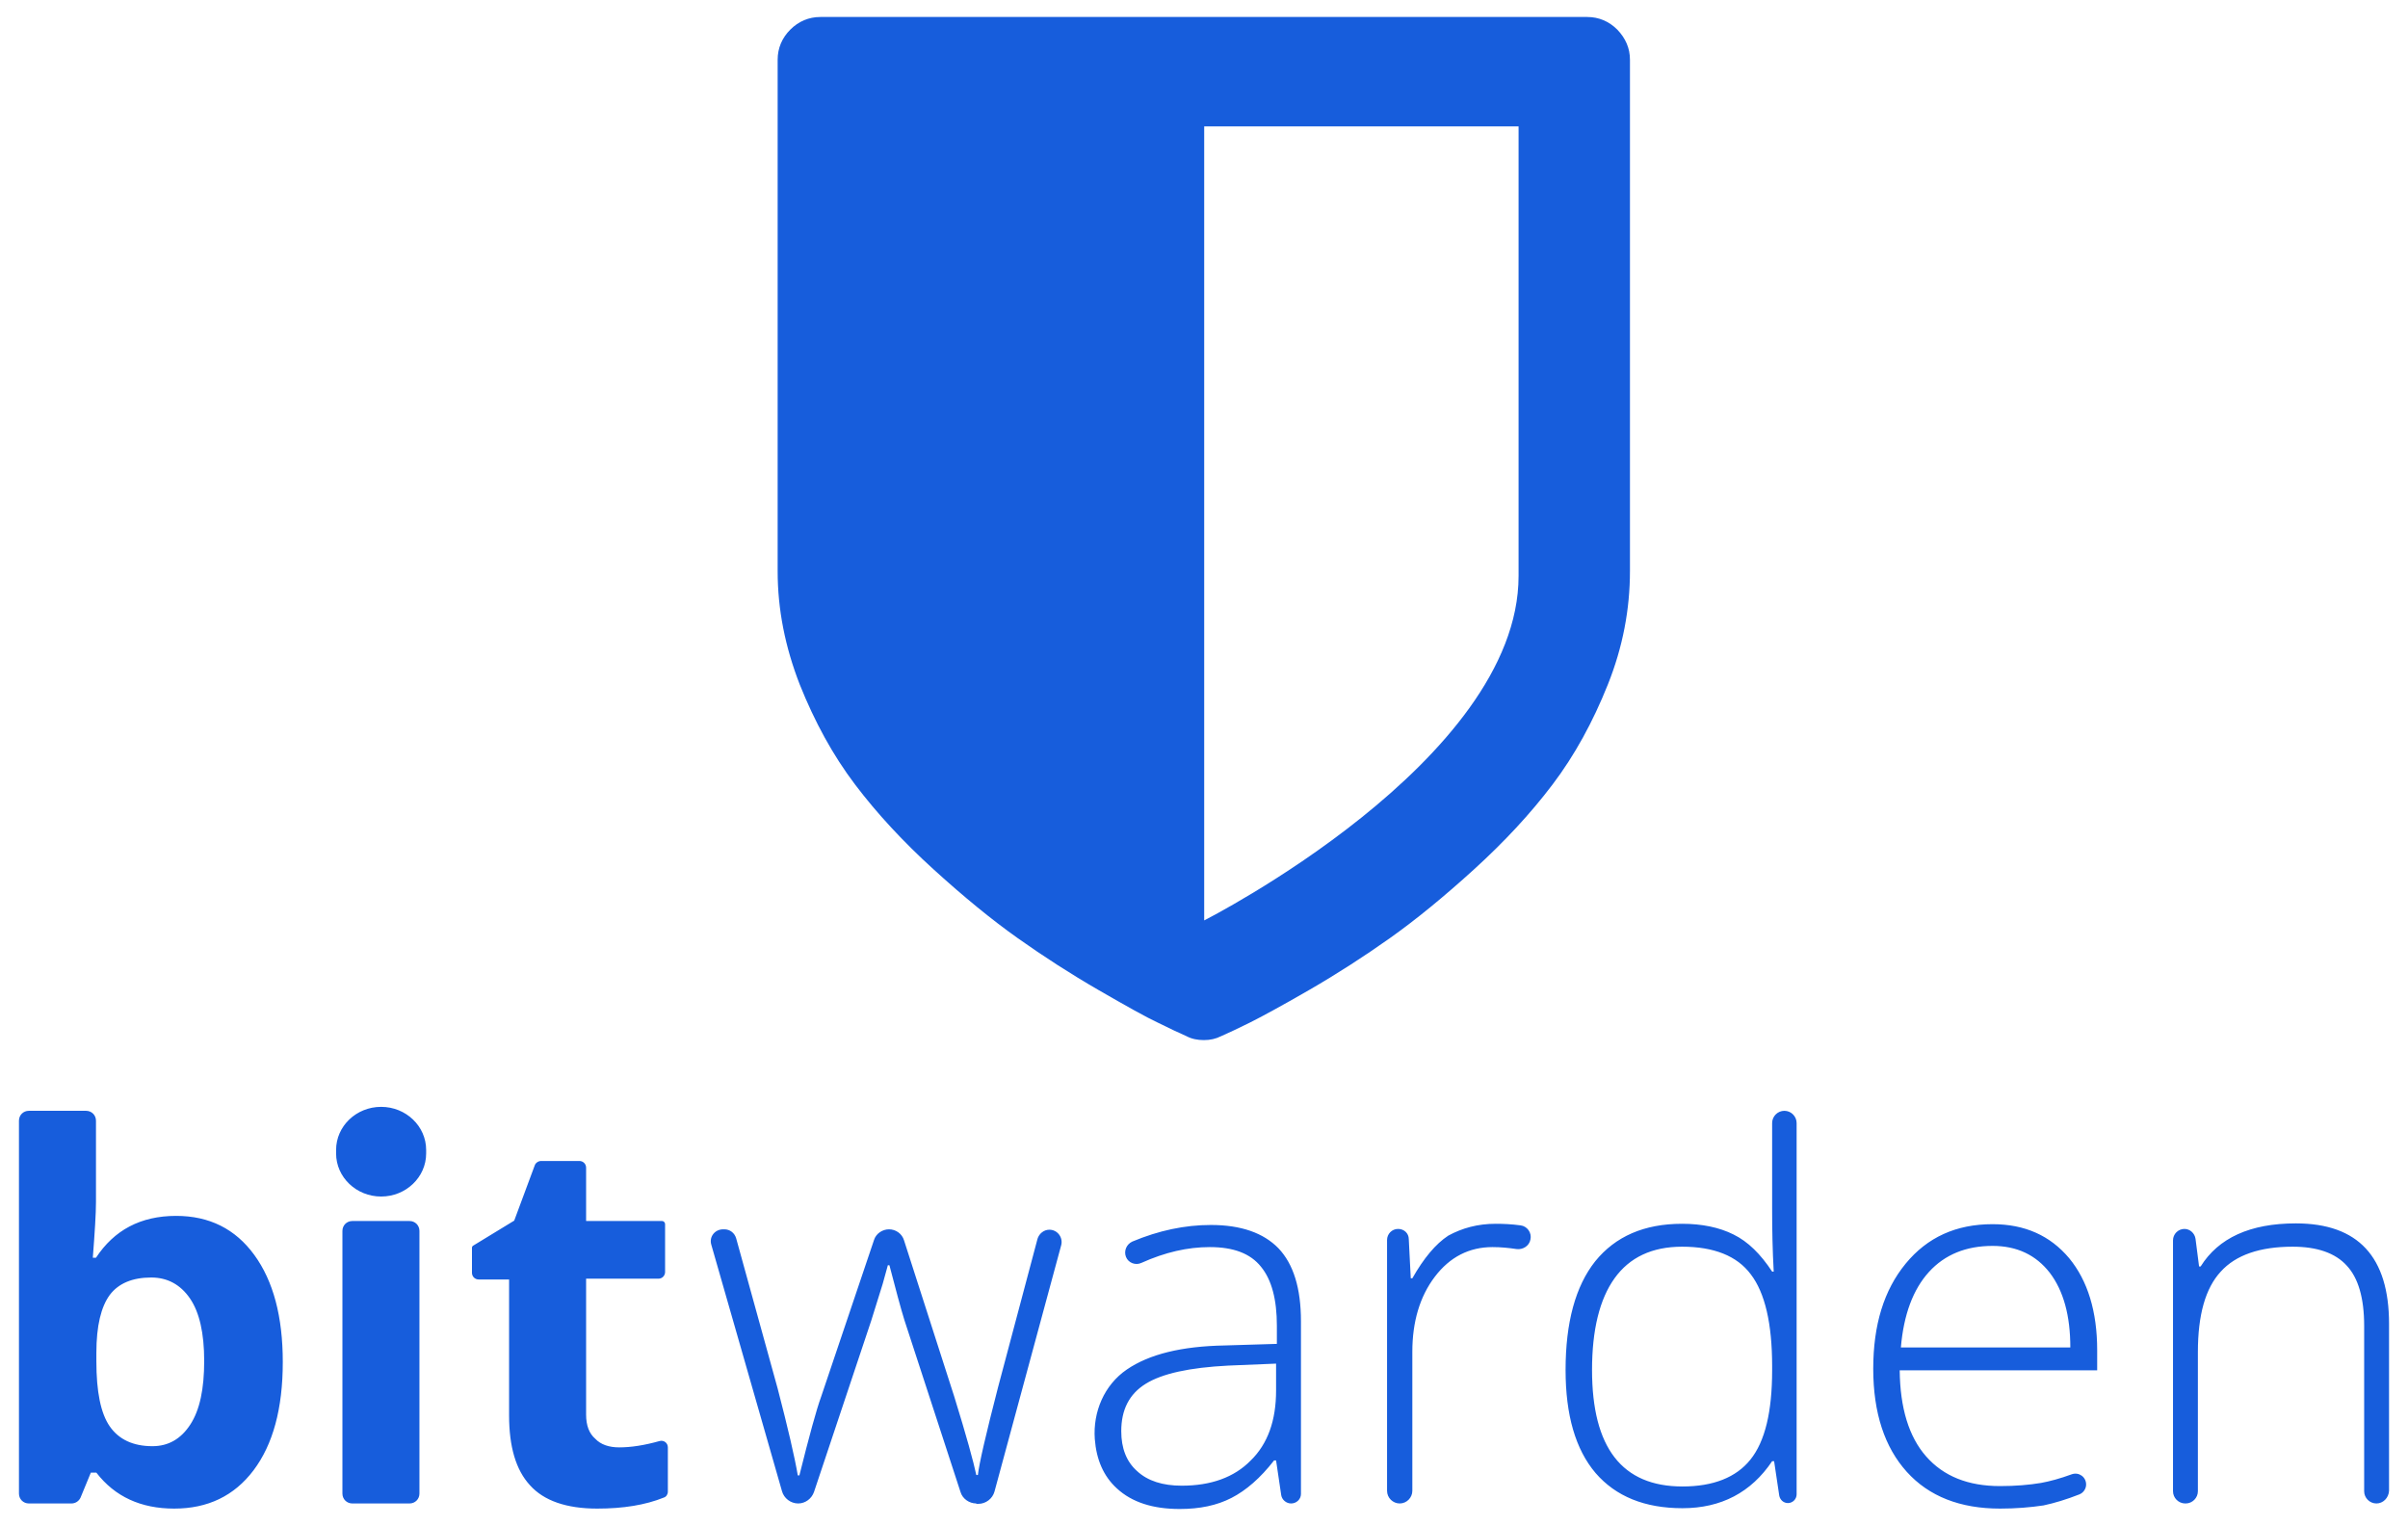
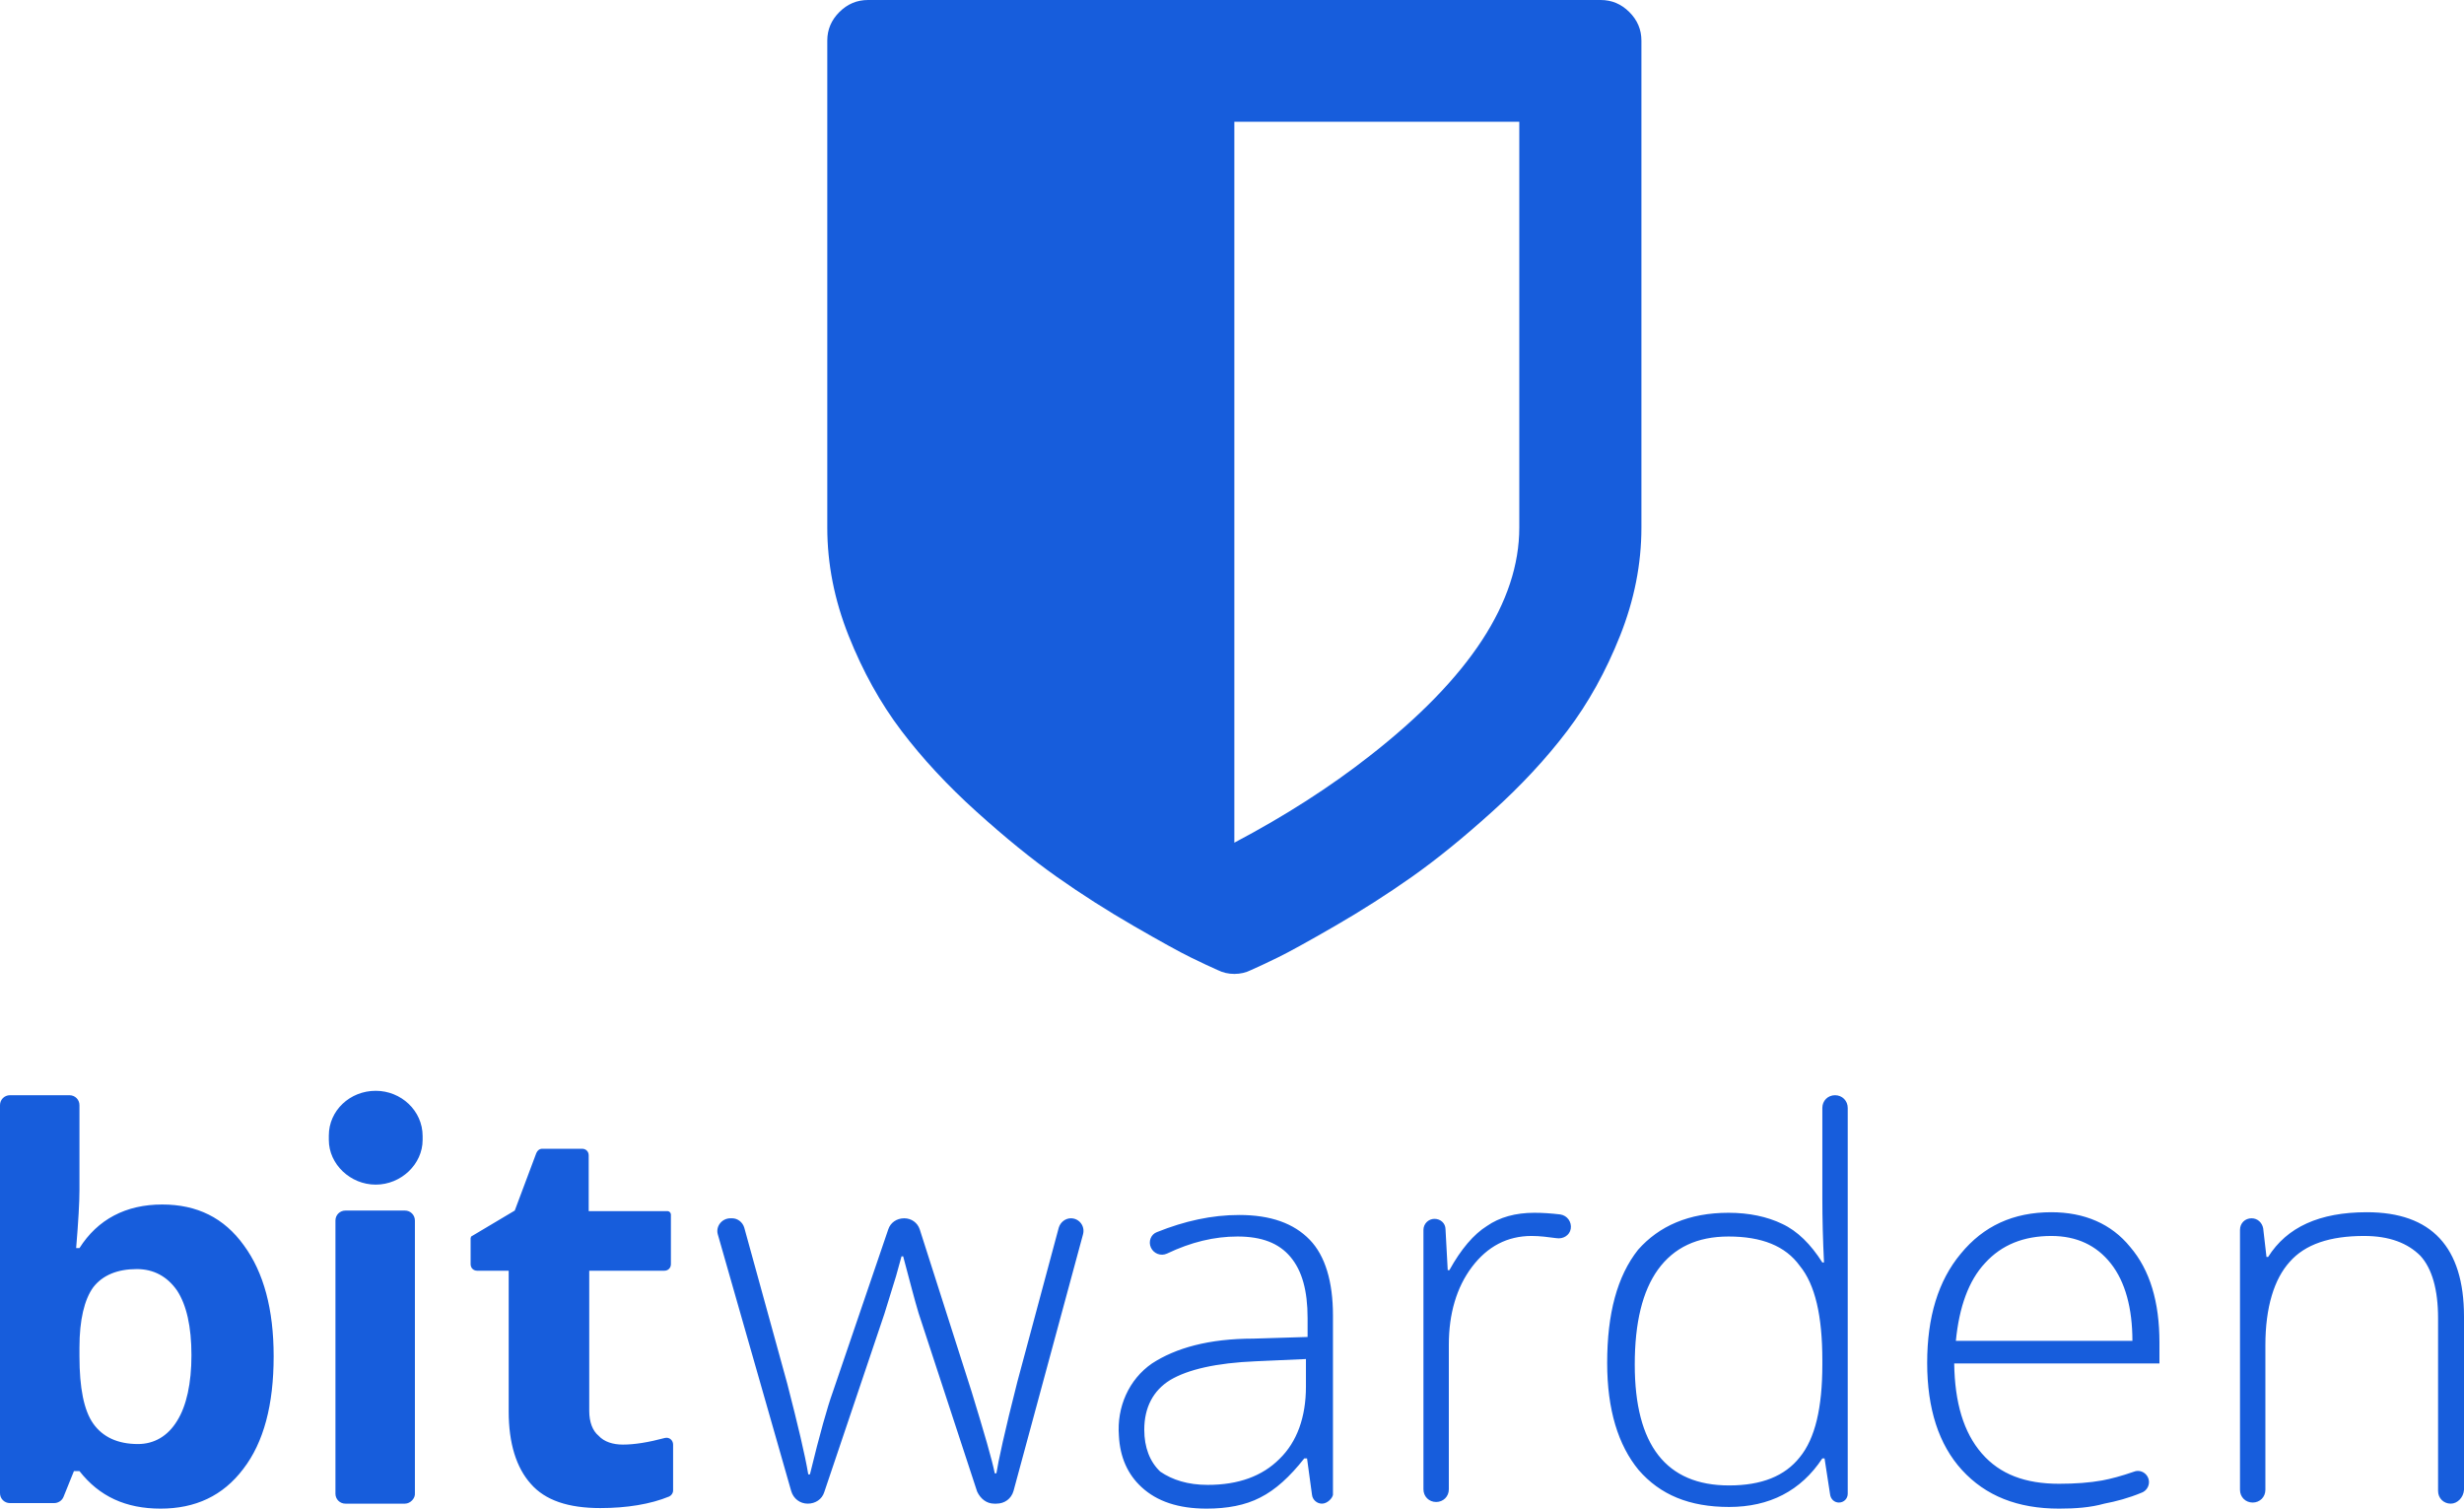
- <svg xmlns="http://www.w3.org/2000/svg" version="1.1" id="Layer_1" x="0px" y="0px" viewBox="0 0 609.7 386.2" style="enable-background:new 0 0 609.7 386.2;" xml:space="preserve">
-   <style type="text/css">
- 	.st0{fill:#175DDC;}
- </style>
-   <path class="st0" d="M44.6,307.8c8.4,0,15,3.3,19.8,9.9c4.8,6.6,7.2,15.6,7.2,27.1c0,11.8-2.5,20.9-7.4,27.4  c-4.9,6.5-11.6,9.7-20.1,9.7c-8.4,0-15-3-19.7-9.1H23l-2.6,6.3c-0.4,0.9-1.3,1.5-2.3,1.5H7.3c-1.4,0-2.5-1.1-2.5-2.5v-94.4  c0-1.4,1.1-2.5,2.5-2.5h14.5c1.4,0,2.5,1.1,2.5,2.5v20.6c0,2.9-0.3,7.6-0.8,14.1h0.8C28.9,311.4,35.6,307.8,44.6,307.8z M38.3,323.4  c-4.8,0-8.3,1.5-10.5,4.4c-2.2,3-3.4,7.8-3.4,14.7v2.1c0,7.7,1.1,13.2,3.4,16.5c2.3,3.3,5.9,5,10.8,5c4,0,7.2-1.8,9.6-5.5  c2.4-3.7,3.5-9,3.5-16.1c0-7-1.2-12.3-3.6-15.8C45.7,325.2,42.4,323.4,38.3,323.4z M103.7,380.6H89.2c-1.4,0-2.5-1.1-2.5-2.5v-66.5  c0-1.4,1.1-2.5,2.5-2.5h14.5c1.4,0,2.5,1.1,2.5,2.5v66.5C106.2,379.5,105.1,380.6,103.7,380.6z M156.8,366.4c2.9,0,6.3-0.5,10.2-1.6  c1.1-0.3,2.1,0.5,2.1,1.6v11.2c0,0.7-0.4,1.3-1,1.5c-4.7,1.9-10.3,2.8-16.9,2.8c-7.8,0-13.5-2-17-5.9c-3.6-3.9-5.3-9.8-5.3-17.7  v-34.4h-7.7c-0.9,0-1.7-0.7-1.7-1.7v-6.4c0-0.1,0.1-0.3,0.2-0.4l10.5-6.4l5.2-14c0.2-0.6,0.9-1.1,1.6-1.1h9.7c0.9,0,1.7,0.7,1.7,1.7  v13.5h19.2c0.5,0,0.8,0.4,0.8,0.8v12.1c0,0.9-0.7,1.7-1.7,1.7h-18.3v34.4c0,2.8,0.8,4.8,2.3,6.1  C152.1,365.7,154.2,366.4,156.8,366.4z M247.2,380.6c-1.8,0-3.5-1.2-4-2.9l-14.2-43.5c-1-3.2-2.2-7.8-3.8-13.9h-0.4l-1.3,4.7  l-2.9,9.3l-14.5,43.4c-0.6,1.7-2.2,2.9-4,2.9l0,0c-1.9,0-3.6-1.3-4.1-3.1l-17.9-62.4c-0.6-2,0.9-3.9,3-3.9h0.3c1.4,0,2.6,0.9,3,2.3  l10.5,38c2.6,10,4.3,17.3,5.1,22h0.4c2.5-10,4.3-16.6,5.5-19.9l13.4-39.7c0.5-1.6,2.1-2.7,3.8-2.7l0,0c1.7,0,3.3,1.1,3.8,2.8  l12.7,39.5c3.1,10,4.9,16.6,5.6,19.9h0.4c0.3-2.8,2-10.2,5.1-22.2l10-37.6c0.4-1.3,1.6-2.3,3-2.3h0c2,0,3.5,1.9,3,3.9l-16.9,62.4  c-0.5,1.8-2.2,3.1-4.1,3.1H247.2z M326.9,380.6c-1.2,0-2.3-0.9-2.5-2.1l-1.3-8.8h-0.5c-3.5,4.5-7.1,7.6-10.8,9.5  c-3.7,1.9-8,2.8-13.1,2.8c-6.8,0-12.1-1.7-15.9-5.2c-3.4-3.1-5.2-7.3-5.6-12.5c-0.5-6.9,2.4-13.7,8.1-17.6  c5.7-3.9,13.9-5.9,24.8-6.1l13.2-0.4v-4.6c0-6.6-1.3-11.6-4-14.9c-2.7-3.4-7-5-13-5c-5.6,0-11.3,1.3-17.3,4c-1.5,0.7-3.3,0-3.9-1.5  l0,0c-0.6-1.5,0.1-3.2,1.6-3.9c6.7-2.8,13.3-4.2,19.9-4.2c7.6,0,13.3,2,17.1,5.9c3.8,4,5.7,10.1,5.7,18.5v43.7  C329.4,379.5,328.3,380.6,326.9,380.6L326.9,380.6z M299.2,376.1c7.4,0,13.3-2.1,17.5-6.4c4.3-4.2,6.4-10.1,6.4-17.7v-6.8l-12.1,0.5  c-9.8,0.5-16.7,2-20.9,4.6c-4.2,2.6-6.2,6.6-6.2,12c0,4.3,1.3,7.7,4,10.1C290.6,374.9,294.4,376.1,299.2,376.1z M378.7,309.8  c2,0,4.1,0.1,6.3,0.4c1.7,0.2,2.9,1.9,2.5,3.6v0c-0.3,1.6-1.9,2.6-3.5,2.4c-2-0.3-4-0.5-6.1-0.5c-5.9,0-10.8,2.5-14.6,7.5  c-3.8,5-5.7,11.4-5.7,19v35.2c0,1.7-1.4,3.2-3.2,3.2h0c-1.7,0-3.2-1.4-3.2-3.2v-63.5c0-1.5,1.2-2.8,2.8-2.8l0,0  c1.5,0,2.7,1.1,2.7,2.6l0.5,9.9h0.4c2.9-5.1,5.9-8.7,9.1-10.8C370.2,310.9,374.1,309.8,378.7,309.8z M425.9,309.8  c5,0,9.4,0.9,13,2.7c3.7,1.8,6.9,5,9.8,9.4h0.4c-0.3-5.4-0.4-10.6-0.4-15.8v-21.8c0-1.7,1.4-3.1,3.1-3.1l0,0c1.7,0,3.1,1.4,3.1,3.1  v94c0,1.2-1,2.2-2.2,2.2l0,0c-1.1,0-2-0.8-2.2-1.9l-1.3-8.7h-0.5c-5.3,7.9-12.9,11.9-22.7,11.9c-9.6,0-16.9-3-22-8.9  c-5.1-6-7.6-14.7-7.6-26.1c0-12,2.5-21.2,7.5-27.5C409,313,416.3,309.8,425.9,309.8z M425.9,315.6c-7.6,0-13.3,2.7-17.1,8  c-3.8,5.3-5.7,13.1-5.7,23.2c0,19.7,7.6,29.5,22.9,29.5c7.8,0,13.6-2.3,17.2-6.8c3.7-4.6,5.5-12.1,5.5-22.6v-1.1  c0-10.7-1.8-18.5-5.4-23.2C439.8,317.9,433.9,315.6,425.9,315.6z M506.4,381.9c-10.1,0-18-3.1-23.6-9.3c-5.6-6.2-8.5-14.9-8.5-26.1  c0-11.1,2.7-19.9,8.2-26.6c5.5-6.7,12.8-10,22-10c8.2,0,14.6,2.9,19.4,8.6c4.7,5.7,7.1,13.5,7.1,23.3v5.1h-50  c0.1,9.5,2.3,16.8,6.7,21.8c4.4,5,10.6,7.5,18.7,7.5c4,0,7.4-0.3,10.4-0.8c2.2-0.4,4.8-1.1,7.8-2.2c1.8-0.6,3.6,0.7,3.6,2.6l0,0  c0,1.1-0.7,2.1-1.7,2.5c-3.3,1.3-6.3,2.2-9.1,2.8C514,381.6,510.4,381.9,506.4,381.9z M504.5,315.4c-6.7,0-12.1,2.2-16.1,6.6  c-4,4.4-6.4,10.8-7.1,19.1h42.9c0-8-1.7-14.3-5.2-18.9C515.5,317.7,510.7,315.4,504.5,315.4z M601.7,380.6c-1.7,0-3.1-1.4-3.1-3.1  v-41.9c0-7-1.5-12.1-4.4-15.2c-2.9-3.2-7.5-4.8-13.7-4.8c-8.3,0-14.4,2.1-18.2,6.3c-3.9,4.2-5.8,11-5.8,20.4v35.2  c0,1.7-1.4,3.1-3.1,3.1h-0.1c-1.7,0-3.1-1.4-3.1-3.1V314c0-1.6,1.3-2.9,2.9-2.9l0,0c1.4,0,2.6,1.1,2.8,2.5l0.9,7h0.4  c4.5-7.2,12.5-10.9,24.1-10.9c15.8,0,23.6,8.5,23.6,25.4v42.3C604.8,379.2,603.4,380.6,601.7,380.6L601.7,380.6z M96.5,280.2  L96.5,280.2c-6.3,0-11.4,4.9-11.4,10.9v0.9c0,6,5.1,10.9,11.4,10.9h0c6.3,0,11.4-4.9,11.4-10.9v-0.9  C107.9,285.1,102.8,280.2,96.5,280.2z M409.5,7.5c-2.1-2.1-4.7-3.2-7.6-3.2H207.7c-2.9,0-5.5,1.1-7.6,3.2c-2.1,2.1-3.2,4.7-3.2,7.6  v129.5c0,9.7,1.9,19.2,5.6,28.7c3.8,9.5,8.4,17.9,14,25.3c5.6,7.4,12.2,14.5,19.9,21.5c7.7,7,14.8,12.8,21.3,17.4  c6.5,4.6,13.3,9,20.4,13.1c7.1,4.1,12.1,6.9,15.1,8.3c3,1.5,5.4,2.6,7.2,3.4c1.3,0.7,2.8,1,4.4,1c1.6,0,3-0.3,4.4-1  c1.8-0.8,4.2-1.9,7.2-3.4c3-1.5,8-4.2,15.1-8.3c7.1-4.1,13.9-8.5,20.4-13.1c6.5-4.6,13.6-10.4,21.3-17.4c7.7-7,14.3-14.1,19.9-21.5  c5.6-7.4,10.2-15.8,14-25.3c3.8-9.5,5.6-19.1,5.6-28.7V15.1C412.7,12.2,411.6,9.7,409.5,7.5z M384.5,145.8  c0,46.9-79.6,87.2-79.6,87.2v-201h79.6C384.5,32.1,384.5,98.9,384.5,145.8z" />
+ <svg xmlns="http://www.w3.org/2000/svg" width="245" height="150" viewBox="0 0 245 150" fill="none">
+   <path fill-rule="evenodd" clip-rule="evenodd" d="M16.128 119.762C19.585 119.762 22.273 121.079 24.248 123.823C26.223 126.512 27.21 130.189 27.21 134.853C27.21 139.683 26.223 143.415 24.193 146.049C22.163 148.738 19.42 150 15.964 150C12.508 150 9.875 148.793 7.9 146.268H7.351L6.309 148.848C6.144 149.232 5.76 149.451 5.376 149.451H0.987C0.439 149.451 0 149.012 0 148.463V109.884C0 109.335 0.439 108.896 0.987 108.896H6.912C7.461 108.896 7.9 109.335 7.9 109.884V118.335C7.9 119.542 7.79 121.463 7.571 124.097H7.9C9.71 121.243 12.508 119.762 16.128 119.762ZM13.605 126.183C11.685 126.183 10.204 126.786 9.271 127.994C8.393 129.201 7.9 131.231 7.9 133.975V134.853C7.9 137.982 8.339 140.232 9.271 141.549C10.204 142.866 11.685 143.579 13.715 143.579C15.306 143.579 16.677 142.811 17.61 141.274C18.542 139.793 19.036 137.542 19.036 134.744C19.036 131.89 18.542 129.75 17.61 128.323C16.622 126.896 15.251 126.183 13.605 126.183ZM40.267 149.506H34.342C33.793 149.506 33.354 149.067 33.354 148.518V121.353C33.354 120.804 33.793 120.365 34.342 120.365H40.267C40.815 120.365 41.254 120.804 41.254 121.353V148.463C41.309 148.957 40.815 149.506 40.267 149.506ZM61.936 143.634C63.088 143.634 64.459 143.415 66.105 142.976C66.544 142.866 66.928 143.195 66.928 143.634V148.189C66.928 148.463 66.763 148.683 66.544 148.793C64.679 149.561 62.32 149.945 59.687 149.945C56.505 149.945 54.201 149.177 52.774 147.53C51.348 145.939 50.58 143.524 50.58 140.341V126.347H47.453C47.069 126.347 46.795 126.073 46.795 125.689V123.109C46.795 123.054 46.849 123 46.849 122.945L51.183 120.365L53.323 114.658C53.433 114.384 53.652 114.219 53.926 114.219H57.876C58.26 114.219 58.535 114.493 58.535 114.878V120.42H66.379C66.544 120.42 66.709 120.585 66.709 120.75V125.689C66.709 126.073 66.434 126.347 66.05 126.347H58.589V140.286C58.589 141.384 58.919 142.262 59.522 142.756C60.071 143.36 60.948 143.634 61.936 143.634ZM98.856 149.506C98.088 149.506 97.484 149.012 97.155 148.299L91.34 130.573C90.956 129.311 90.462 127.39 89.804 124.92H89.639L89.091 126.896L87.939 130.628L81.959 148.354C81.74 149.067 81.082 149.506 80.314 149.506C79.546 149.506 78.887 149.012 78.668 148.244L71.371 122.725C71.152 121.957 71.755 121.134 72.633 121.134H72.798C73.346 121.134 73.84 121.518 74.005 122.067L78.284 137.597C79.326 141.658 80.039 144.622 80.368 146.598H80.533C81.52 142.536 82.288 139.847 82.782 138.475L88.323 122.231C88.542 121.573 89.146 121.134 89.914 121.134C90.627 121.134 91.23 121.573 91.45 122.231L96.607 138.366C97.868 142.482 98.636 145.116 98.911 146.488H99.075C99.24 145.39 99.898 142.317 101.16 137.378L105.274 122.067C105.439 121.518 105.933 121.134 106.481 121.134C107.304 121.134 107.908 121.902 107.688 122.725L100.776 148.244C100.556 149.012 99.898 149.506 99.075 149.506H98.856ZM131.442 149.506C130.948 149.506 130.509 149.122 130.455 148.628L129.961 145.006H129.687C128.26 146.817 126.834 148.134 125.298 148.902C123.817 149.671 122.006 150 119.976 150C117.179 150 115.039 149.287 113.503 147.86C112.132 146.598 111.364 144.896 111.254 142.756C111.034 139.902 112.241 137.158 114.545 135.567C116.904 134.03 120.196 133.097 124.639 133.097L130.016 132.933V131.067C130.016 128.323 129.467 126.347 128.315 124.975C127.163 123.603 125.462 122.945 123.049 122.945C120.745 122.945 118.44 123.494 116.027 124.646C115.423 124.92 114.71 124.646 114.436 124.042C114.161 123.439 114.436 122.725 115.039 122.506C117.782 121.408 120.47 120.804 123.213 120.804C126.34 120.804 128.644 121.628 130.235 123.274C131.771 124.865 132.539 127.445 132.539 130.792V148.628C132.484 148.957 131.991 149.506 131.442 149.506ZM120.086 147.64C123.158 147.64 125.517 146.762 127.218 145.061C128.973 143.36 129.851 140.89 129.851 137.872V135.128L124.914 135.347C120.909 135.512 118.111 136.171 116.356 137.213C114.655 138.256 113.777 139.957 113.777 142.152C113.777 143.908 114.326 145.335 115.368 146.323C116.575 147.146 118.111 147.64 120.086 147.64ZM152.563 120.585C153.386 120.585 154.208 120.64 155.141 120.75C155.854 120.859 156.293 121.518 156.183 122.176C156.074 122.835 155.415 123.219 154.757 123.109C153.934 123 153.111 122.89 152.288 122.89C149.875 122.89 147.9 123.933 146.364 125.963C144.828 127.994 144.06 130.628 144.06 133.701V148.079C144.06 148.793 143.511 149.341 142.798 149.341C142.085 149.341 141.536 148.793 141.536 148.079V122.286C141.536 121.683 142.03 121.189 142.633 121.189C143.237 121.189 143.73 121.628 143.73 122.231L143.95 126.292H144.114C145.266 124.207 146.528 122.725 147.845 121.902C149.107 121.024 150.697 120.585 152.563 120.585ZM171.873 120.585C173.903 120.585 175.713 120.969 177.194 121.683C178.73 122.396 180.047 123.713 181.199 125.524H181.364C181.254 123.274 181.199 121.189 181.199 119.103V110.158C181.199 109.445 181.748 108.896 182.461 108.896C183.174 108.896 183.723 109.445 183.723 110.158V148.518C183.723 149.012 183.339 149.396 182.845 149.396C182.406 149.396 182.022 149.067 181.967 148.573L181.418 145.006H181.199C179.06 148.244 175.933 149.835 171.928 149.835C167.978 149.835 165.071 148.628 162.931 146.158C160.901 143.689 159.804 140.177 159.804 135.512C159.804 130.628 160.792 126.896 162.876 124.262C164.961 121.902 167.923 120.585 171.873 120.585ZM171.873 122.945C168.746 122.945 166.442 124.042 164.851 126.237C163.315 128.378 162.547 131.506 162.547 135.677C162.547 143.689 165.674 147.695 171.928 147.695C175.165 147.695 177.469 146.762 178.95 144.896C180.486 143.03 181.199 139.957 181.199 135.677V135.238C181.199 130.847 180.486 127.719 178.95 125.853C177.523 123.878 175.165 122.945 171.873 122.945ZM204.734 150C200.619 150 197.437 148.738 195.078 146.158C192.774 143.634 191.622 140.067 191.622 135.512C191.622 130.957 192.719 127.335 194.969 124.646C197.218 121.902 200.18 120.53 203.965 120.53C207.257 120.53 209.945 121.683 211.81 123.987C213.785 126.292 214.718 129.475 214.718 133.481V135.567H194.31C194.365 139.463 195.243 142.427 197.053 144.512C198.864 146.598 201.387 147.53 204.734 147.53C206.324 147.53 207.806 147.421 209.013 147.201C209.89 147.037 210.933 146.762 212.194 146.323C212.908 146.049 213.676 146.598 213.676 147.366C213.676 147.805 213.401 148.244 212.962 148.409C211.646 148.957 210.384 149.287 209.232 149.506C207.86 149.89 206.379 150 204.734 150ZM203.965 122.89C201.223 122.89 199.028 123.768 197.382 125.579C195.737 127.335 194.804 129.969 194.475 133.317H212.03C212.03 130.079 211.317 127.445 209.89 125.634C208.464 123.823 206.489 122.89 203.965 122.89ZM243.683 149.506C242.97 149.506 242.422 148.957 242.422 148.244V131.067C242.422 128.213 241.818 126.128 240.666 124.865C239.404 123.603 237.594 122.89 235.071 122.89C231.669 122.89 229.201 123.713 227.665 125.469C226.129 127.17 225.251 129.969 225.251 133.756V148.134C225.251 148.848 224.702 149.396 223.989 149.396C223.276 149.396 222.727 148.848 222.727 148.134V122.286C222.727 121.628 223.221 121.134 223.879 121.134C224.483 121.134 224.922 121.573 225.031 122.122L225.36 124.975H225.525C227.39 122.012 230.627 120.53 235.345 120.53C241.763 120.53 245 123.987 245 130.902V148.134C244.945 148.902 244.342 149.506 243.683 149.506ZM37.359 108.457C34.781 108.457 32.696 110.432 32.696 112.902V113.341C32.696 115.756 34.835 117.786 37.359 117.786C39.882 117.786 42.022 115.756 42.022 113.341V112.957C42.022 110.432 39.882 108.457 37.359 108.457Z" fill="#175DDC" />
+   <path d="M151.066 52.453V12.104H122.733V83.786C127.751 81.138 132.241 78.259 136.204 75.149C146.112 67.415 151.066 59.85 151.066 52.453ZM163.209 4.035V52.453C163.209 56.068 162.502 59.651 161.09 63.202C159.678 66.754 157.928 69.906 155.841 72.659C153.754 75.412 151.266 78.091 148.378 80.697C145.49 83.303 142.823 85.467 140.378 87.191C137.933 88.914 135.382 90.542 132.726 92.076C130.07 93.611 128.183 94.651 127.065 95.197C125.948 95.743 125.052 96.164 124.378 96.458C123.872 96.71 123.324 96.836 122.733 96.836C122.143 96.836 121.595 96.71 121.089 96.458C120.414 96.164 119.519 95.743 118.401 95.197C117.284 94.651 115.397 93.611 112.741 92.076C110.085 90.542 107.534 88.914 105.089 87.191C102.643 85.467 99.977 83.303 97.088 80.697C94.2 78.091 91.713 75.412 89.626 72.659C87.539 69.906 85.789 66.754 84.377 63.202C82.964 59.651 82.258 56.068 82.258 52.453V4.035C82.258 2.942 82.659 1.996 83.46 1.198C84.261 0.399 85.209 0 86.306 0H159.161C160.257 0 161.206 0.399 162.007 1.198C162.808 1.996 163.209 2.942 163.209 4.035Z" fill="#175DDC" />
</svg>
